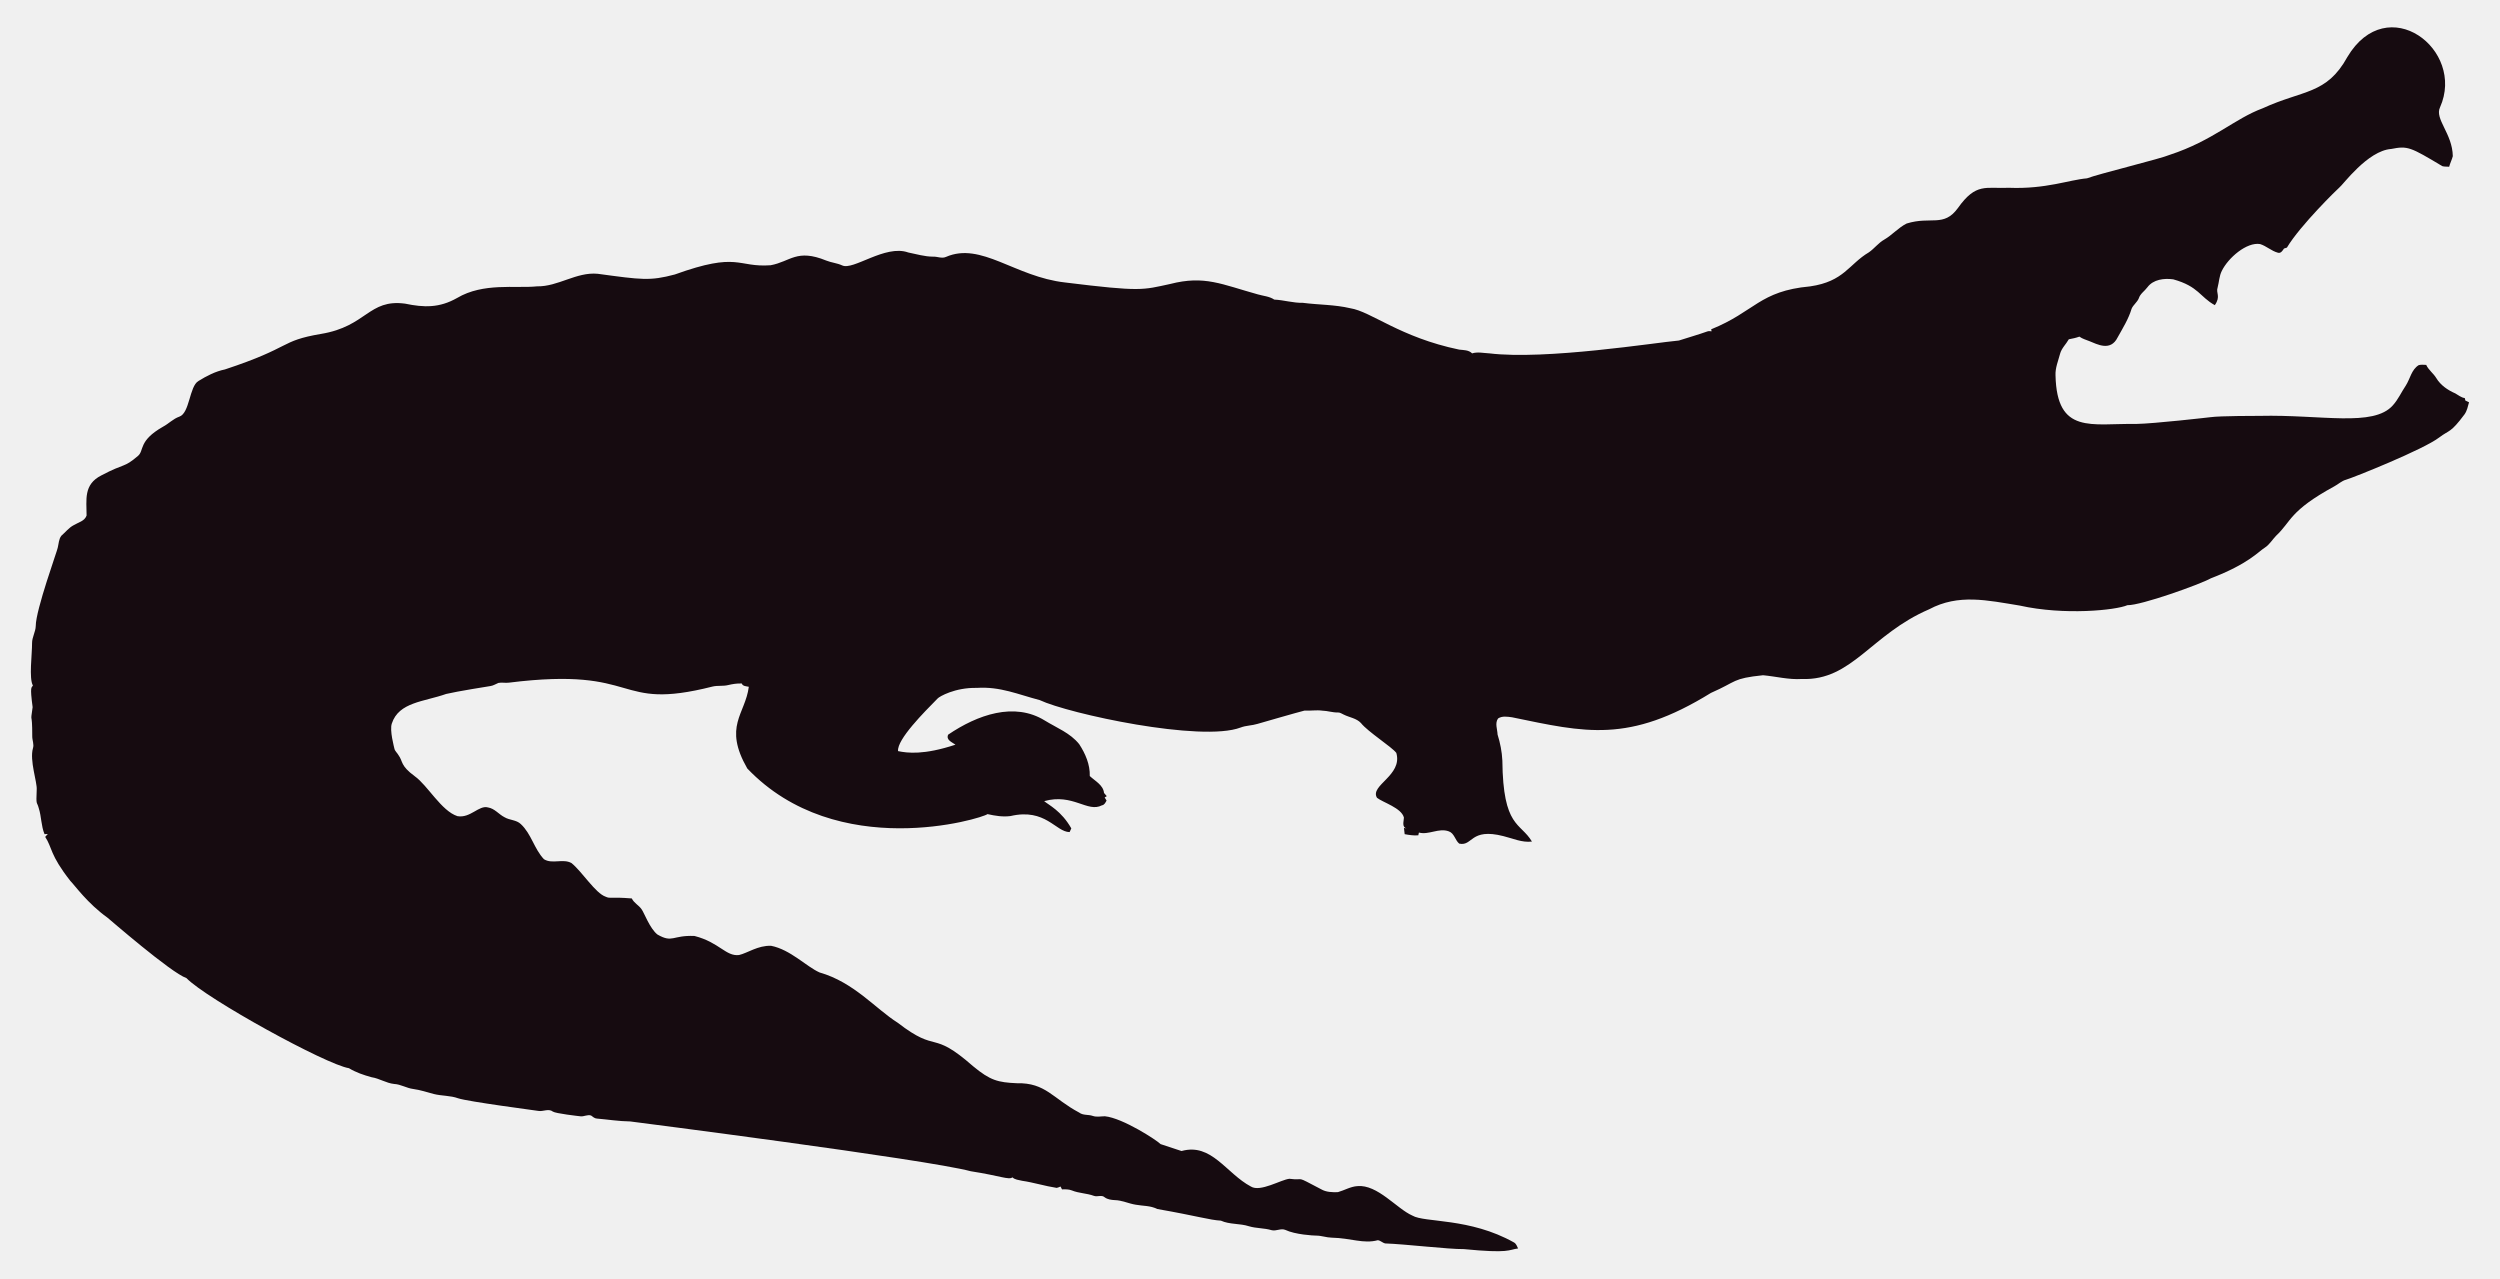
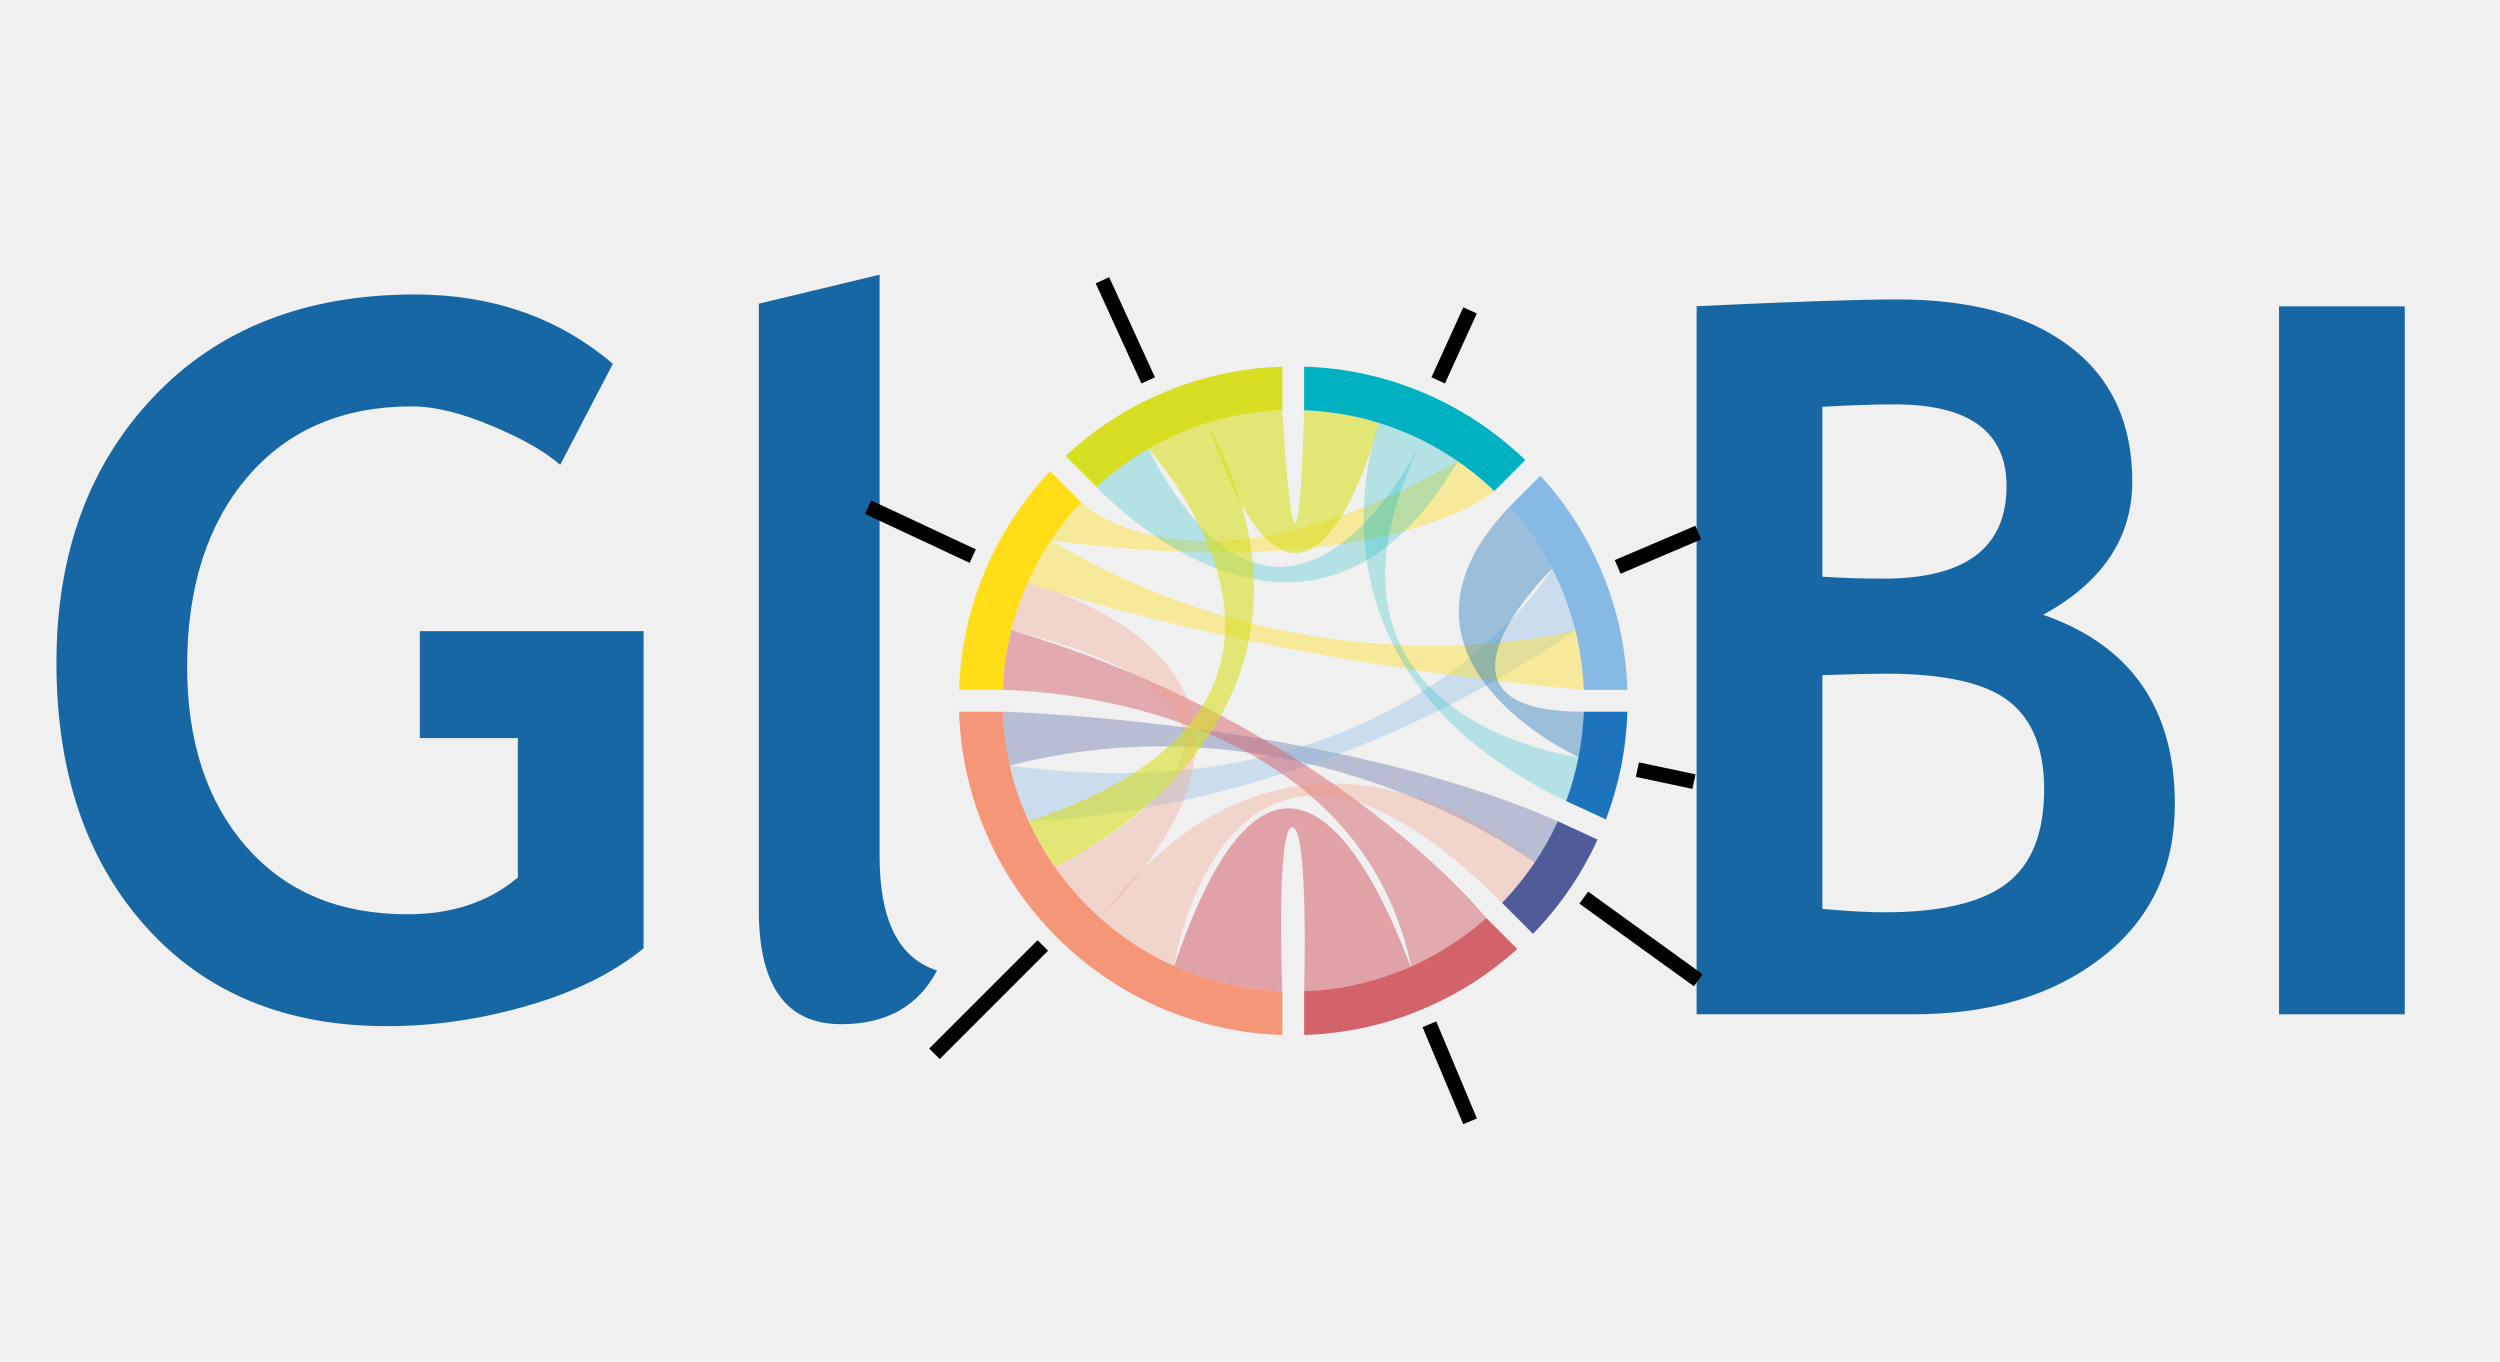
- <svg xmlns="http://www.w3.org/2000/svg" version="1.1" id="Layer_1" x="0px" y="0px" viewBox="0 0 2625.022 1342.022" enable-background="new 0 0 2625.022 1342.022" xml:space="preserve">
-   <path fill="#160B10" d="M2562.057,112.664c-5.93,12.226,13.089,27.649,13.408,51.328c-0.967,3.791-2.837,7.289-3.816,11.093  c-2.417-0.267-4.923,0.089-7.226-0.636c-33.512-20.05-36.245-21.483-53.631-18.038c-24.88,1.775-51.012,38.147-54.547,40.579  c-1,0.685-40.963,39.485-54.967,62.993c-1.056,0.331-2.086,0.661-3.078,1.005c-1.45,2.188-3.295,5.317-6.386,4.363  c-6.755-1.794-12.047-7.022-18.687-9.083c-14.172-2.325-33.569,14.577-40.185,28.126c-2.76,5.432-2.862,11.614-4.401,17.415  c-2.078,5.918,3.558,9.203-2.964,18.611c-15.758-8.651-16.89-19.671-43.645-27.108c-9.541-1.323-21.002,0.025-27.146,8.345  c-2.9,3.956-7.454,6.64-8.994,11.487c-1.705,4.223-5.788,6.857-7.569,10.978c-3.219,10.775-9.274,20.417-14.705,30.186  c-7.484,15.043-21.458,7.113-29.639,3.893c-3.549-1.501-7.378-2.404-10.482-4.745c-3.613,1.31-7.378,2.124-11.131,2.799  c-2.9,5.19-7.62,9.362-9.184,15.252c-1.972,7.442-5.139,14.807-4.771,22.656c1.426,62.435,37.744,50.23,84.657,50.985  c18.427-0.238,76.659-6.917,77.661-7.06c10.315-1.512,51.103-1.387,52.104-1.425c64.718-1.507,119.253,12.017,139.725-10.991  c5.622-6.144,8.955-13.878,13.598-20.735c4.617-7.073,5.915-16.893,13.662-21.562c2.519-0.687,5.19-0.305,7.81-0.242  c2.481,5.406,7.582,8.854,10.609,13.891c4.503,7.467,12.047,12.632,19.921,16.041c3.269,1.794,6.144,4.389,9.999,4.936  c0.166,0.852,0.369,1.705,0.598,2.57c1.259,0.611,2.519,1.208,3.854,1.819c-1.196,4.325-2.073,8.854-4.681,12.606  c-14.981,20.134-15.737,16.079-26.561,24.297c-16.513,12.73-90.704,42.38-97.937,44.421c-4.63,1.259-8.078,4.719-12.199,6.907  c-47.689,26.034-44.914,36.755-61.276,51.99c-3.969,4.096-6.856,9.273-11.754,12.403c-6.886,4.248-16.845,16.908-56.76,32.26  c-10.994,6.222-73.381,28.559-87.544,28.177c-12.182,5.289-66.295,10.873-113.113,0.394c-34.047-5.52-64.247-12.539-95.05,3.905  c-61.045,26.219-81.054,75.205-133.67,73.195c-13.739,0.903-27.159-2.684-40.745-3.943c-32.756,3.396-26.951,6.432-54.687,18.547  c-86.536,53.421-132.198,41.426-208.888,25.607c-4.859-0.636-10.304-1.616-14.68,1.259c-3.511,4.999-0.687,11.232-0.509,16.804  c2.76,8.879,4.605,18.076,5.037,27.388c0.678,70.703,18.876,64.615,31.064,85.038c-10.38,1.31-20.137-3.346-30.008-5.724  c-35.054-8.942-31.959,10.974-46.367,7.887c-4.376-3.651-5.076-10.864-10.94-12.886c-10.482-3.893-20.875,4.033-31.37,1.285  c-0.165,0.725-0.483,2.163-0.649,2.875c-4.834,0.432-9.592-0.331-14.311-1.196c-0.153-2.201-0.407-4.401-0.751-6.551  c0.7,0.127,2.112,0.382,2.824,0.509c-5.368-1.387-2.926-7.48-2.862-11.411c-2.581-10.171-21.93-15.743-28.266-20.735  c-7.896-13.101,27.192-23.356,20.29-47.143c-4.808-6.385-29.888-22.164-37.17-31.395c-4.783-5.063-12.047-5.813-18.013-8.815  c-1.972-0.827-3.791-2.315-6.017-2.239c-5.597,0.191-10.965-1.781-16.537-1.908c-6.208-0.878-12.441,0.318-18.661-0.076  c-6.376,1.51-49.471,13.993-49.471,13.993c-5.775,1.781-11.97,1.603-17.631,3.791c-41.153,15.671-180.401-14.399-211.051-28.838  c-22.477-5.819-41.27-14.396-65.945-12.772c-23.033-0.496-39.521,9.215-41.101,11.08c-14.156,14.382-42.805,43.009-41.597,55.297  c9.881,2.049,27.067,4.244,60.297-6.755c-3.6-2.633-10.164-4.859-7.683-10.52c30.91-20.96,69.478-34.528,101.385-14.896  c12.454,7.683,26.879,13.128,36.241,24.907c6.449,9.897,11.461,21.384,11.08,33.43c5.483,5.19,14.184,9.464,14.96,17.771  c0.954,1.132,1.883,2.239,2.9,3.371c-0.56,0.344-1.679,1.03-2.251,1.361c0.674,1.081,1.336,2.15,2.022,3.244  c-1.157,2.112-2.252,4.643-4.923,5.037c-15.167,7.923-30.412-12.885-60.589-4.414c4.515,3.914,17.957,10.035,28.495,28.596  c-0.623,1.285-1.221,2.582-1.781,3.893c-14.581-0.066-25.26-25.439-62.103-16.83c-8.065,1.081-16.27-0.28-24.119-2.048  c-5.689,4.616-157.704,51.097-252.241-47.919c-25.462-44.516-2.105-56.742,1.616-85.776c-2.646-0.598-6.259-0.445-7.429-3.447  c-4.834-0.216-9.63,0.547-14.311,1.666c-5.343,1.336-10.927,0.254-16.283,1.527c-104.921,26.598-73.475-21.586-213.976-4.058  c-3.638,0.483-7.327-0.471-10.927,0.267c-2.722,1.043-5.203,2.786-8.129,3.244c-1.005,0.139-35.568,5.632-46.749,8.332  c-23.248,8.245-49.669,8.494-57.027,31.013c-2.544,7.127,2.495,25.23,2.659,26.23c0.509,2.748,2.964,4.529,4.274,6.907  c5.125,7.002,1.576,10.814,17.186,22.287c13.483,9.569,27.903,36.42,44.764,41.877c13.652,2.389,22.508-11.842,32.107-9.146  c7.022,1.107,11.334,7.276,17.415,10.317c5.356,3.193,12.365,2.633,17.033,7.162c11.029,10.189,14.018,26.078,24.284,36.878  c8.765,5.47,19.972-0.979,28.965,4.071c11.309,9.233,25.045,31.634,35.809,35.287c4.836,2.294,4.589-0.02,27.477,1.832  c2.226,4.796,7.327,7.085,10.253,11.347c2.611,3.387,8.633,20.294,16.715,26.574c16.075,9.185,15.426,0.491,38.875,1.488  c26.056,6.667,32.977,21.713,46.774,19.997c8.688-1.942,19.833-10.206,33.646-9.68c20.419,4.043,37.013,21.857,50.896,27.986  c36.199,10.4,58.502,37.92,82.062,52.817c43.011,33.213,34.403,6.396,79.034,45.566c18.208,15.125,26.246,17.04,45.986,17.936  c30.318-0.751,37.93,16.193,65.525,30.81c4.134,3.155,9.541,1.844,14.196,3.498c4.147,1.463,8.51,0.394,12.772,0.369  c18.974,1.87,55.059,25.539,58.465,29.232c7.353,2.353,14.667,4.91,22.02,7.276c31.527-8.837,46.862,23.524,72.916,37.323  c9.817,6.052,31.604-7.299,40.338-8.179c17.829,2.357,3.781-4.531,33.392,11.016c5.241,3.066,11.589,3.218,17.504,3.028  c6.869-1.921,13.204-5.852,20.48-6.348c21.245-1.942,41.314,23.767,57.816,30.975c12.756,7.578,60.29,2.089,106.638,28.189  c2.366,1.298,3.155,4.007,4.3,6.284c-10.435,1.423-8.676,5.392-56.964,0.7c-16.115,0.199-61.486-5.252-82.52-5.953  c-2.824-0.572-4.91-3.04-7.772-3.397c-15.269,4.072-27.792-2.198-48.492-2.671c-5.546-0.102-10.825-2.201-16.359-2.162  c-2.762-0.015-21.848-1.008-32.323-6.004c-4.758-1.972-9.668,1.654-14.476,0.293c-7.747-2.315-16.003-1.781-23.737-4.121  c-9.541-3.104-20.277-1.692-29.41-5.865c-12.12-0.691-23.98-4.714-66.899-12.25c-6.984-3.625-14.985-3.091-22.516-4.49  c-7.416-1.145-14.324-4.643-21.892-4.821c-3.727-0.204-7.632-0.649-10.698-2.939c-3.206-2.951-7.645-0.127-11.334-1.539  c-7.531-2.798-15.774-2.646-23.203-5.712c-3.282-1.298-6.844-1.17-10.278-1.081c-0.394-0.763-1.183-2.264-1.577-3.015  c-1.285,0.636-2.608,1.119-3.982,1.45c-12.263-1.87-24.131-5.674-36.394-7.467c-3.46-0.903-7.404-1.005-10.113-3.6  c-3.831,2.97-12.398-1.54-43.747-6.411c-46.335-12.483-357.594-52.295-357.594-52.295c-11.716-0.14-23.317-2.023-34.982-3.015  c-2.442-0.127-4.211-1.844-6.068-3.18c-3.753-1.387-7.467,1.336-11.271,0.789c-2.02-0.195-26.027-2.946-28.838-4.923  c-4.592-3.587-10.278,0.216-15.367-0.738c-2.203-0.387-74.203-9.818-84.135-13.242c-8.243-2.989-17.224-2.379-25.658-4.529  c-7.162-1.895-14.209-4.274-21.574-5.254c-6.92-0.878-13.001-4.923-20.035-5.266c-8.319-0.878-15.443-5.826-23.648-7.073  c-8.256-2.252-16.448-5.037-23.775-9.49c-23.552-3.584-149.518-72.739-170.649-94.63c-16.013-5.37-81.914-62.745-82.914-63.439  c-21.039-15.096-34.147-33.758-38.964-38.595c-21.778-27.726-18.854-34.892-26.396-46.215c0.916-1.018,1.832-2.01,2.748-3.015  c-1.145,0.038-2.29,0.076-3.435,0.14c-3.651-8.676-3.18-18.28-6.042-27.172c-2.062-7.913-2.975-1.701-2.175-19.526  c0.634-7.664-7.675-30.697-3.931-43.518c1.348-4.16-0.814-8.281-0.751-12.454c0.068-28.882-2.418-11.02,0.394-30.657  c-3.041-22.85-1.09-20.042,0.305-22.719c-4.294-7.378-0.844-32.606-0.89-44.586c-0.025-6.246,3.714-11.741,3.867-17.962  c0-16.859,22.775-79.378,23.076-82.113c1.056-4.198,1.043-9.032,3.778-12.568c4.338-3.74,7.874-8.485,13.052-11.169  c4.745-2.913,11.411-4.172,13.471-10.088c0.043-16.362-3.503-32.575,15.532-42.157c25.219-13.344,23.115-7.424,38.34-20.379  c6.931-5.754,0.059-15.764,26.434-30.772c5.915-3.129,10.622-8.281,17.046-10.507c11.015-3.661,10.497-31.892,20.099-37.437  c8.612-5.33,17.796-10.113,27.795-12.148c71.433-23.584,56.818-29.805,100.939-37.31c48.019-7.907,49.805-36.895,88.244-31.777  c19.858,4.163,35.994,4.605,54.61-5.953c27.665-16.35,60.97-9.859,83.919-12.212c22.172,0.42,41.279-15.29,63.693-13.191  c46.138,6.272,54.878,7.691,80.993,0.738c67.442-24.31,65.094-7.128,100.634-9.706c20.946-3.875,27.233-17.596,58.388-4.91  c5.368,2.188,11.283,2.595,16.575,5.025c11.553,5.818,45.215-22.204,69.43-13.535c8.676,1.717,17.262,4.401,26.205,4.401  c4.49-0.216,9.083,2.252,13.446,0.293c37.015-16.156,72.304,20.872,125.096,26.815c80.305,9.923,81.3,7.845,110.289,1.603  c36.266-9.336,54.189,0.413,92.111,10.902c5.775,1.717,12.11,1.984,17.237,5.47c10.075,0.458,19.844,3.638,29.983,3.396  c16.588,2.163,33.506,1.819,49.853,5.686c21.982,3.418,52.115,30.498,114.347,43.441c4.681,0.572,9.999,0.28,13.586,3.956  c5.864-1.844,12.047-0.267,18.038-0.025c59.148,7.176,174.934-11.359,199.106-13.471c9.82-3.218,19.819-5.966,29.576-9.452  c1.488-0.674,3.155-0.356,4.758-0.229c-0.115-0.522-0.356-1.577-0.483-2.099c45.944-18.548,50.589-40.213,103.827-45.057  c35.891-5.17,40.645-23.282,61.836-35.809c5.712-3.969,9.897-9.808,16.028-13.281c8.408-4.872,14.82-12.555,23.559-16.931  c25.605-7.944,38.867,4.305,53.847-16.257c19.089-26.933,29.276-20.168,53.605-21.256c38.819,1.522,63.061-8.345,81.948-9.935  c11.484-4.495,77.877-20.69,87.061-24.742c45.297-14.857,67.746-37.884,97.505-48.848c42.187-19.404,67.008-14.225,88.74-53.694  C2506.582-10.604,2589.134,52.018,2562.057,112.664z" />
+ <svg xmlns="http://www.w3.org/2000/svg" version="1.1" x="0px" y="0px" width="2525px" height="1375px" viewBox="0 0 2525 1375" enable-background="new 0 0 2525 1375" xml:space="preserve">
+   <g id="GloBI_in_Trebuchet_MS_with_Caps">
+     <g>
+       <path fill="#1867A5" d="M619.014,367.424l-53.219,102.062c-14.953-13.219-38.031-26.375-69.219-39.453    c-31.188-13.062-58-19.609-80.422-19.609c-70.188,0-125.594,23.797-166.219,71.375c-40.625,47.594-60.922,111.328-60.922,191.219    c0,76,19.906,136.734,59.719,182.203s94.031,68.203,162.625,68.203c45.172,0,82.391-12.391,111.656-37.172V745.424h-99v-108h226    v320.375c-30.266,24.75-69.234,44.031-116.891,57.875c-47.672,13.828-95.094,20.75-142.266,20.75    c-102.5,0-183.766-33.562-243.797-100.719S57.014,779.861,57.014,669.611c0-110.234,32.672-199.828,98.047-268.766    s153.344-103.422,263.938-103.422C497.374,297.424,564.045,320.768,619.014,367.424z" />
+       <path fill="#1867A5" d="M766.401,306.721l122-29.297v587.594c0,64.422,19.328,102.812,58,115.172    c-18.922,36.156-51.203,54.234-96.844,54.234c-55.438,0-83.156-38.422-83.156-115.266V306.721z" />
+       <path fill="#1867A5" d="M1932.389,1024.424h-218.797V309.268c96.469-4.562,164.109-6.844,202.891-6.844    c74.312,0,132.406,15.906,174.281,47.703c41.875,31.812,62.828,77.219,62.828,136.25c0,56.766-30,101.609-90,134.547    c88.656,30.906,133,94.656,133,191.266c0,65.062-24.594,116.688-73.75,154.906S2010.202,1024.424,1932.389,1024.424z     M1840.592,410.861v171.609c19.578,1.312,40.141,1.953,61.672,1.953c82.875,0,124.328-31.125,124.328-93.375    c0-55.078-37.688-82.625-113.062-82.625C1893.624,408.424,1869.311,409.236,1840.592,410.861z M1840.592,681.877v236.125    c25.688,2.281,46.516,3.422,62.469,3.422c56.594,0,97.672-9.594,123.219-28.781c25.531-19.188,38.312-51.062,38.312-95.625    c0-40.656-11.875-70.25-35.625-88.781s-65.234-27.812-124.438-27.812C1892.155,680.424,1870.842,680.908,1840.592,681.877z" />
+       <path fill="#1867A5" d="M2301.807,1024.424v-715h127v715H2301.807z" />
+     </g>
+   </g>
+   <g id="White_Circle" display="none">
+     <circle display="inline" fill="#FFFFFF" cx="1306.16" cy="707.044" r="337.464" />
+   </g>
+   <g id="Dependency_Wheel_Darker">
+     <path opacity="0.35" fill="#4C629D" d="M1550.011,871.242c0,0-232.817-174.452-530.114-98.016   c-7.146-19.823-7.146-54.406-7.146-54.406s329.038,8.96,560.652,110.65C1563.704,851.691,1550.011,871.242,1550.011,871.242z" />
+     <path opacity="0.35" fill="#86BAE4" d="M1567.682,574.339c0,0-148.782,253.019-547.785,198.888   c12.11,50.094,18.807,56.244,18.807,56.244s275.218-1.329,552.321-193.082C1581.509,597.498,1567.682,574.339,1567.682,574.339z" />
+     <path opacity="0.55" fill="#D3636B" d="M1317.194,1002.103c0,0,63.969-3.334,107.634-25.718   c-15.291-38.416-123.91-339.883-239.14,0c61.14,25.718,109.476,24.848,109.476,24.848s-6.539-165.68,10.095-165.68   C1321.89,835.553,1317.194,1002.103,1317.194,1002.103z" />
+     <path opacity="0.5" fill="#D3636B" d="M1501.162,927.176c0,0-155.857-194.184-479.83-290.787   c-7.853,28.857-8.58,60.401-8.58,60.401s353.356,0,412.635,279.511C1464.226,961.71,1501.162,927.176,1501.162,927.176z" />
+     <path opacity="0.3" fill="#F69679" d="M1185.688,975.516c0,0,54.951-340.265,331.376-63.591   c19.434-20.304,33.757-39.966,33.757-39.966s-236.034-214.019-439.622,55.217C1146.437,959.098,1185.688,975.516,1185.688,975.516z   " />
+     <path opacity="0.3" fill="#F69679" d="M1065.316,875.57c0,0,321.451-149.754-43.984-239.182   c12.994-49.978,16.503-47.762,16.503-47.762s326.536,80.094,73.364,338.549C1083.829,903.439,1065.316,875.57,1065.316,875.57z" />
+     <path opacity="0.4" fill="#FFDE17" d="M1037.834,588.627c0,0,219.122,77.568,561.773,108.163   c-0.729-30.53-8.583-60.401-8.583-60.401s-257.921,71.415-529.694-90.496C1046.729,568.06,1037.834,588.627,1037.834,588.627z" />
+     <path opacity="0.4" fill="#FFDE17" d="M1091.847,507.301c0,0,112.287,111.749,380.499-41.47   c23.827,17.237,36.927,30.099,36.927,30.099s-106.233,94.584-447.942,49.963C1069.214,534.129,1069.356,532.646,1091.847,507.301z" />
+     <path opacity="0.25" fill="#FFDE17" d="M1100.333,556.909" />
+     <path opacity="0.25" fill="#FFDE17" d="M1157.08,574.339" />
+     <path opacity="0.25" fill="#00B2C1" d="M1107.494,491.79c0,0,213.998,233.22,364.853-25.958   c-15.908-12.511-35.917-21.154-35.917-21.154s-134.068,281.56-276.773,8.739C1117.27,476.033,1107.494,491.79,1107.494,491.79z" />
+     <path opacity="0.25" fill="#00B2C1" d="M1392.722,427.191c0,0-95.499,246.064,189.084,381.896   c9.219-25.312,12.74-44.312,12.74-44.312s-297.984-36.911-158.117-320.1C1419.246,435.775,1392.722,427.191,1392.722,427.191z" />
+     <path opacity="0.4" fill="#1C75BC" d="M1567.682,574.339c0,0-148.872,145.073,31.926,144.481c0,23.146-5.062,45.956-5.062,45.956   s-217.226-98.373-69.949-253.017C1557.769,548.86,1567.682,574.339,1567.682,574.339z" />
+     <path opacity="0.6" fill="#D7DF23" d="M1065.316,875.57c0,0,318.088-142.508,154.313-448.379   c-37.8,11.509-59.974,26.225-59.974,26.225s238.883,258.134-120.952,376.055C1054.119,861.396,1065.316,875.57,1065.316,875.57z" />
+     <path opacity="0.6" fill="#D7DF23" d="M1295.164,414.375c0,0,14.2,256.66,22.03,0c43.993,1.452,75.528,12.816,75.528,12.816   s-74.467,295.447-173.093,0C1264.631,413.657,1295.164,414.375,1295.164,414.375z" />
+     <g>
+       <path fill="#86BAE4" d="M1524.597,511.76c44.451,49.474,72.38,114.073,75.011,185.03h44.085    c-1.325-41.69-10.175-82.156-26.366-120.439c-14.957-35.362-35.589-67.552-61.433-95.887L1524.597,511.76z" />
+       <path fill="#1C75BC" d="M1599.608,718.82c-1.171,31.606-7.362,61.955-17.802,90.268l40.188,18.545    c13.229-34.816,20.508-71.32,21.699-108.812H1599.608z" />
+       <path fill="#00B2C1" d="M1317.194,414.375c74.377,2.757,141.771,33.312,192.079,81.554l31.258-31.258    c-29.998-28.939-64.586-51.809-102.899-68.016c-38.283-16.192-78.749-25.04-120.438-26.366V414.375z" />
+       <path fill="#4F5C99" d="M1573.404,829.471c-14.019,30.668-33.167,58.521-56.34,82.454l31.259,31.257    c27.187-27.948,49.069-59.923,65.169-95.208L1573.404,829.471z" />
+       <path fill="#D3636B" d="M1501.162,927.176c-49.334,43.896-113.52,71.445-183.968,74.057v44.085    c41.688-1.324,82.154-10.174,120.438-26.365c34.925-14.772,66.753-35.08,94.831-60.476L1501.162,927.176z" />
+       <path fill="#D7DF23" d="M1107.494,491.79c49.805-45.846,115.443-74.737,187.67-77.414V370.29    c-41.689,1.325-82.153,10.173-120.437,26.366c-36.461,15.421-69.55,36.875-98.515,63.851L1107.494,491.79z" />
+       <path fill="#F69679" d="M1295.164,1001.232c-153.172-5.677-276.736-129.242-282.412-282.412h-44.087    c1.325,41.688,10.173,82.152,26.366,120.436c17.01,40.217,41.355,76.329,72.362,107.334    c31.005,31.006,67.117,55.352,107.334,72.362c38.283,16.191,78.747,25.041,120.437,26.365V1001.232z" />
+       <path fill="#FFDE17" d="M1012.751,696.79c2.709-73.109,32.275-139.47,79.096-189.489l-31.265-31.268    c-27.776,29.395-49.808,63.098-65.552,100.317c-16.192,38.283-25.041,78.749-26.366,120.439H1012.751z" />
+     </g>
+     <line fill="none" stroke="#000000" stroke-width="15" stroke-miterlimit="10" x1="1053.249" y1="954.931" x2="943.801" y2="1064.379" />
+     <line fill="none" stroke="#000000" stroke-width="15" stroke-miterlimit="10" x1="982.449" y1="561.658" x2="876.744" y2="512.265" />
+     <line fill="none" stroke="#000000" stroke-width="15" stroke-miterlimit="10" x1="1113.45" y1="283.086" x2="1159.656" y2="384.182" />
+     <line fill="none" stroke="#000000" stroke-width="15" stroke-miterlimit="10" x1="1452.588" y1="384.182" x2="1484.764" y2="313.484" />
+     <line fill="none" stroke="#000000" stroke-width="15" stroke-miterlimit="10" x1="1633.861" y1="572.572" x2="1715.263" y2="537.893" />
+     <line fill="none" stroke="#000000" stroke-width="15" stroke-miterlimit="10" x1="1653.76" y1="777.319" x2="1710.922" y2="789.446" />
+     <line fill="none" stroke="#000000" stroke-width="15" stroke-miterlimit="10" x1="1599.608" y1="906.606" x2="1715.263" y2="990.081" />
+     <line fill="none" stroke="#000000" stroke-width="15" stroke-miterlimit="10" x1="1443.691" y1="1034.536" x2="1484.764" y2="1132.523" />
+   </g>
</svg>
